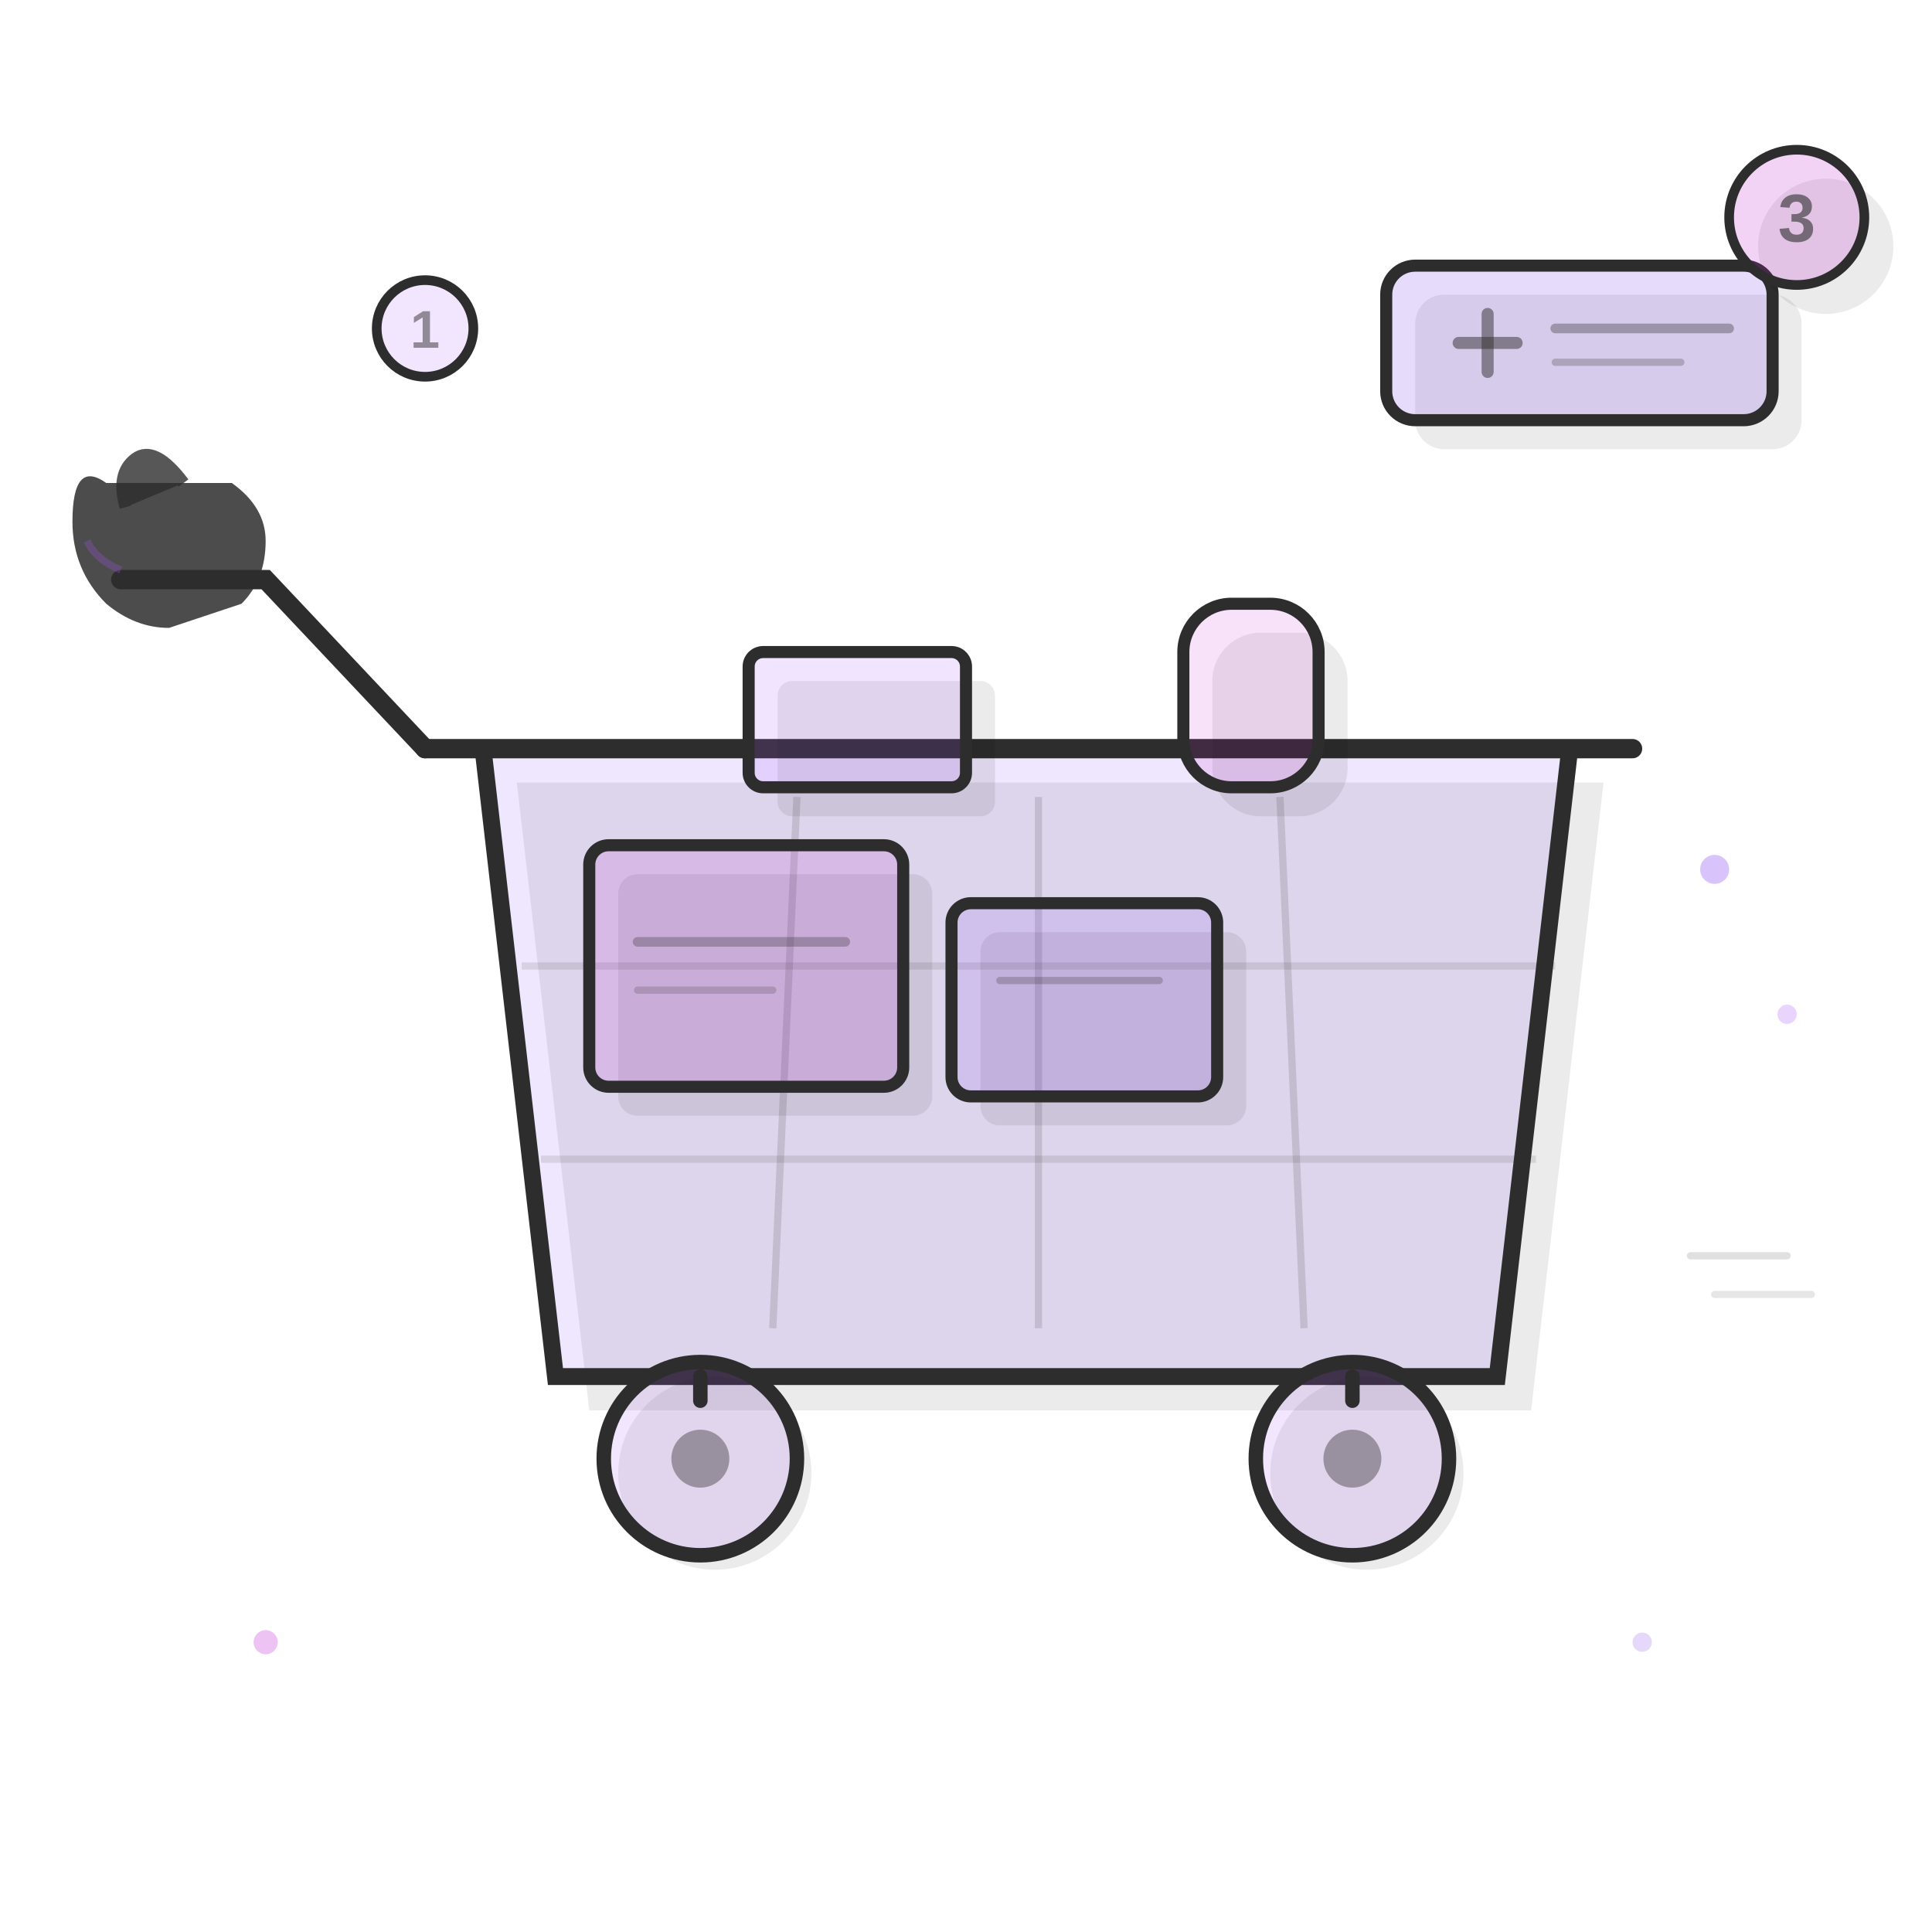
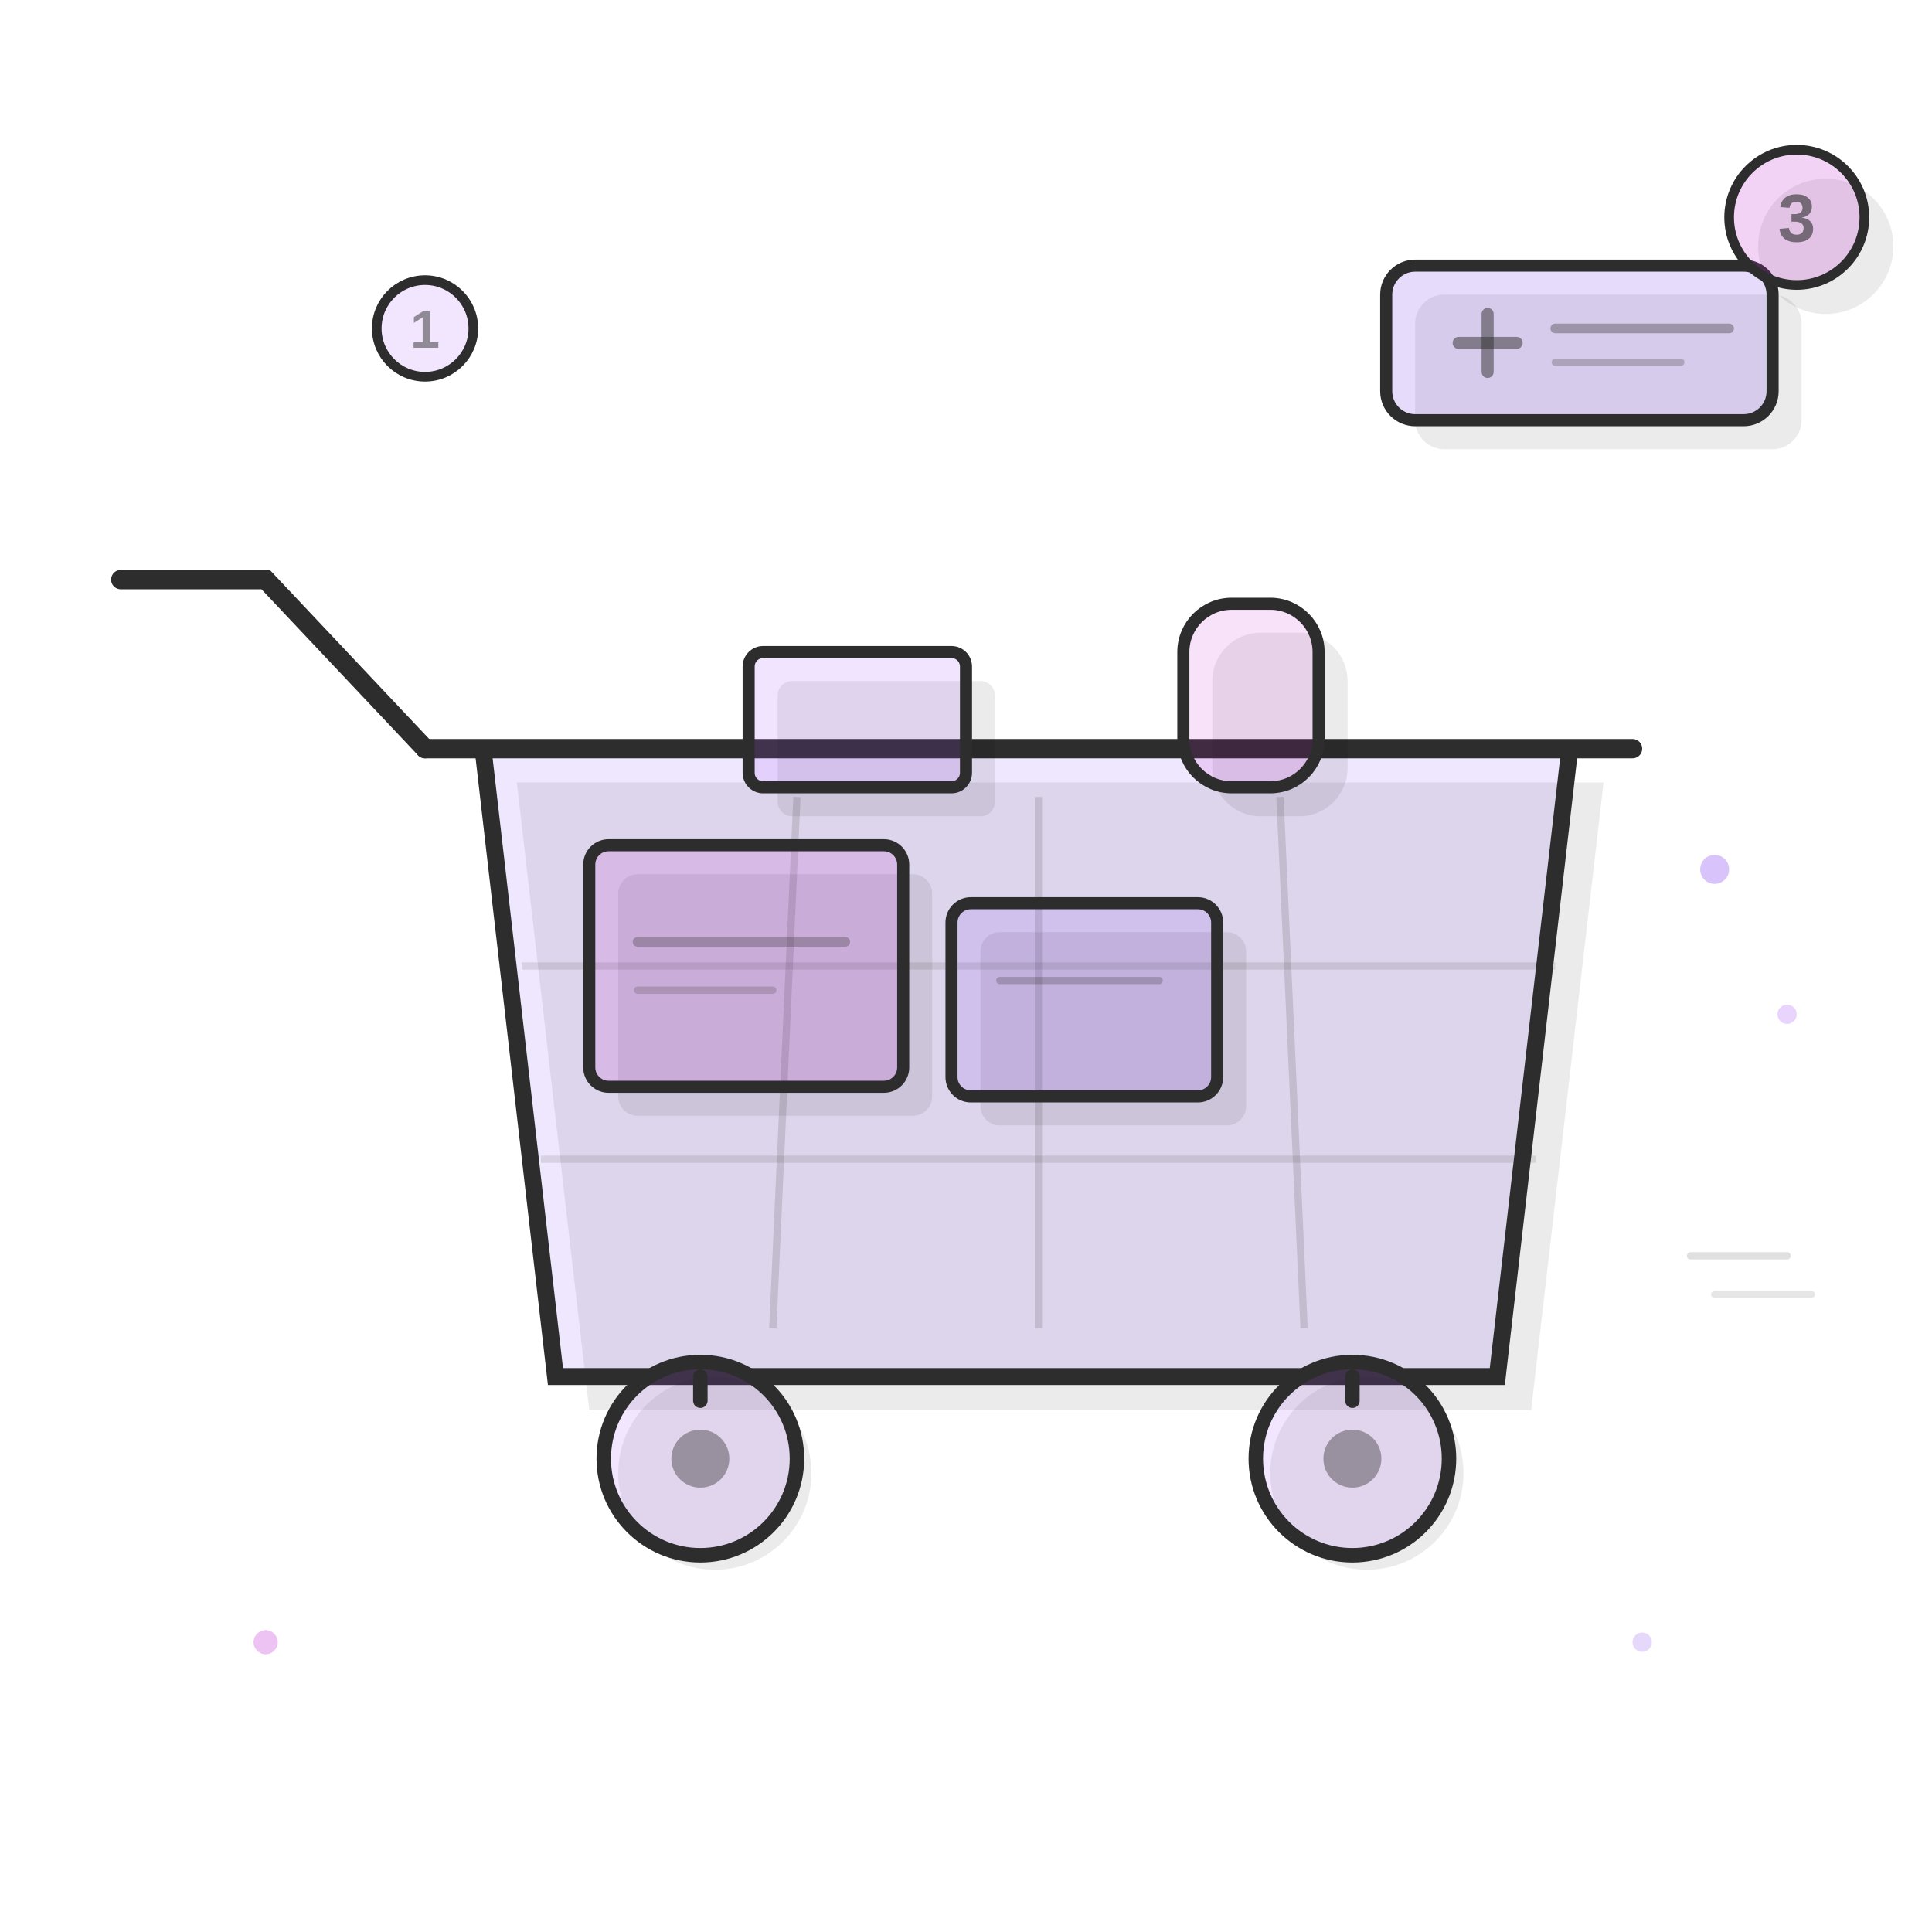
<svg xmlns="http://www.w3.org/2000/svg" viewBox="0 0 400 400" fill="none">
  <path d="M103 158 L118 288 L313 288 L328 158 Z" fill="#000" opacity="0.08" transform="translate(4,4)" />
  <path d="M100 155 L115 285 L310 285 L325 155 Z" stroke="#2E2D2D" stroke-width="3.5" fill="#7C3AED" fill-opacity="0.12" />
  <line x1="88" y1="155" x2="338" y2="155" stroke="#2E2D2D" stroke-width="4" stroke-linecap="round" />
  <path d="M88 155 L55 120 L25 120" stroke="#2E2D2D" stroke-width="4" stroke-linecap="round" fill="none" />
  <line x1="165" y1="165" x2="160" y2="275" stroke="#2E2D2D" stroke-width="1.5" opacity="0.15" />
  <line x1="215" y1="165" x2="215" y2="275" stroke="#2E2D2D" stroke-width="1.5" opacity="0.15" />
  <line x1="265" y1="165" x2="270" y2="275" stroke="#2E2D2D" stroke-width="1.5" opacity="0.15" />
  <line x1="108" y1="200" x2="322" y2="200" stroke="#2E2D2D" stroke-width="1.5" opacity="0.12" />
  <line x1="112" y1="240" x2="318" y2="240" stroke="#2E2D2D" stroke-width="1.5" opacity="0.12" />
  <circle cx="148" cy="305" r="20" fill="#000" opacity="0.08" />
  <circle cx="145" cy="302" r="20" stroke="#2E2D2D" stroke-width="3" fill="#A855F7" fill-opacity="0.15" />
  <circle cx="145" cy="302" r="6" fill="#2E2D2D" opacity="0.4" />
  <circle cx="283" cy="305" r="20" fill="#000" opacity="0.08" />
  <circle cx="280" cy="302" r="20" stroke="#2E2D2D" stroke-width="3" fill="#A855F7" fill-opacity="0.15" />
  <circle cx="280" cy="302" r="6" fill="#2E2D2D" opacity="0.4" />
  <line x1="145" y1="290" x2="145" y2="285" stroke="#2E2D2D" stroke-width="3" stroke-linecap="round" />
  <line x1="280" y1="290" x2="280" y2="285" stroke="#2E2D2D" stroke-width="3" stroke-linecap="round" />
  <rect x="125" y="178" width="65" height="50" rx="4" fill="#000" opacity="0.08" transform="translate(3,3)" />
  <rect x="122" y="175" width="65" height="50" rx="4" stroke="#2E2D2D" stroke-width="2.5" fill="#C026D3" fill-opacity="0.15" />
  <line x1="132" y1="195" x2="175" y2="195" stroke="#2E2D2D" stroke-width="2" stroke-linecap="round" opacity="0.3" />
  <line x1="132" y1="205" x2="160" y2="205" stroke="#2E2D2D" stroke-width="1.5" stroke-linecap="round" opacity="0.2" />
  <rect x="200" y="190" width="55" height="40" rx="4" fill="#000" opacity="0.08" transform="translate(3,3)" />
  <rect x="197" y="187" width="55" height="40" rx="4" stroke="#2E2D2D" stroke-width="2.5" fill="#7C3AED" fill-opacity="0.14" />
  <line x1="207" y1="203" x2="240" y2="203" stroke="#2E2D2D" stroke-width="1.5" stroke-linecap="round" opacity="0.25" />
  <rect x="158" y="138" width="45" height="28" rx="3" fill="#000" opacity="0.08" transform="translate(3,3)" />
  <rect x="155" y="135" width="45" height="28" rx="3" stroke="#2E2D2D" stroke-width="2.5" fill="#A855F7" fill-opacity="0.16" />
  <rect x="248" y="128" width="28" height="38" rx="10" fill="#000" opacity="0.08" transform="translate(3,3)" />
  <rect x="245" y="125" width="28" height="38" rx="10" stroke="#2E2D2D" stroke-width="2.5" fill="#C026D3" fill-opacity="0.13" />
-   <path d="M22 100 Q15 95 15 108 Q15 118 22 125 Q28 130 35 130 L50 125 Q55 120 55 112 Q55 105 48 100 Z" fill="#2E2D2D" opacity="0.85" />
-   <path d="M38 100 Q32 92 28 95 Q24 98 26 105" stroke="#2E2D2D" stroke-width="2.5" fill="#2E2D2D" opacity="0.8" />
-   <path d="M18 112 Q20 116 25 118" stroke="#A855F7" stroke-width="1.5" fill="none" opacity="0.25" />
  <rect x="290" y="58" width="80" height="32" rx="6" fill="#000" opacity="0.08" transform="translate(3,3)" />
  <rect x="287" y="55" width="80" height="32" rx="6" stroke="#2E2D2D" stroke-width="2.5" fill="#7C3AED" fill-opacity="0.18" />
  <line x1="302" y1="71" x2="314" y2="71" stroke="#2E2D2D" stroke-width="2.5" stroke-linecap="round" opacity="0.5" />
  <line x1="308" y1="65" x2="308" y2="77" stroke="#2E2D2D" stroke-width="2.5" stroke-linecap="round" opacity="0.5" />
  <line x1="322" y1="68" x2="358" y2="68" stroke="#2E2D2D" stroke-width="2" stroke-linecap="round" opacity="0.35" />
  <line x1="322" y1="75" x2="348" y2="75" stroke="#2E2D2D" stroke-width="1.5" stroke-linecap="round" opacity="0.25" />
  <circle cx="375" cy="48" r="14" fill="#000" opacity="0.08" transform="translate(3,3)" />
  <circle cx="372" cy="45" r="14" stroke="#2E2D2D" stroke-width="2" fill="#C026D3" fill-opacity="0.20" />
  <text x="372" y="50" text-anchor="middle" font-family="Arial, sans-serif" font-size="14" font-weight="bold" fill="#2E2D2D" opacity="0.6">3</text>
  <circle cx="88" cy="68" r="10" stroke="#2E2D2D" stroke-width="2" fill="#A855F7" fill-opacity="0.15" />
  <text x="88" y="72" text-anchor="middle" font-family="Arial, sans-serif" font-size="11" font-weight="bold" fill="#2E2D2D" opacity="0.5">1</text>
  <circle cx="355" cy="180" r="3" fill="#7C3AED" opacity="0.3" />
  <circle cx="370" cy="210" r="2" fill="#A855F7" opacity="0.25" />
  <circle cx="55" cy="340" r="2.5" fill="#C026D3" opacity="0.28" />
  <circle cx="340" cy="340" r="2" fill="#7C3AED" opacity="0.2" />
  <line x1="350" y1="260" x2="370" y2="260" stroke="#2E2D2D" stroke-width="1.5" stroke-linecap="round" opacity="0.15" />
  <line x1="355" y1="268" x2="375" y2="268" stroke="#2E2D2D" stroke-width="1.5" stroke-linecap="round" opacity="0.12" />
</svg>
